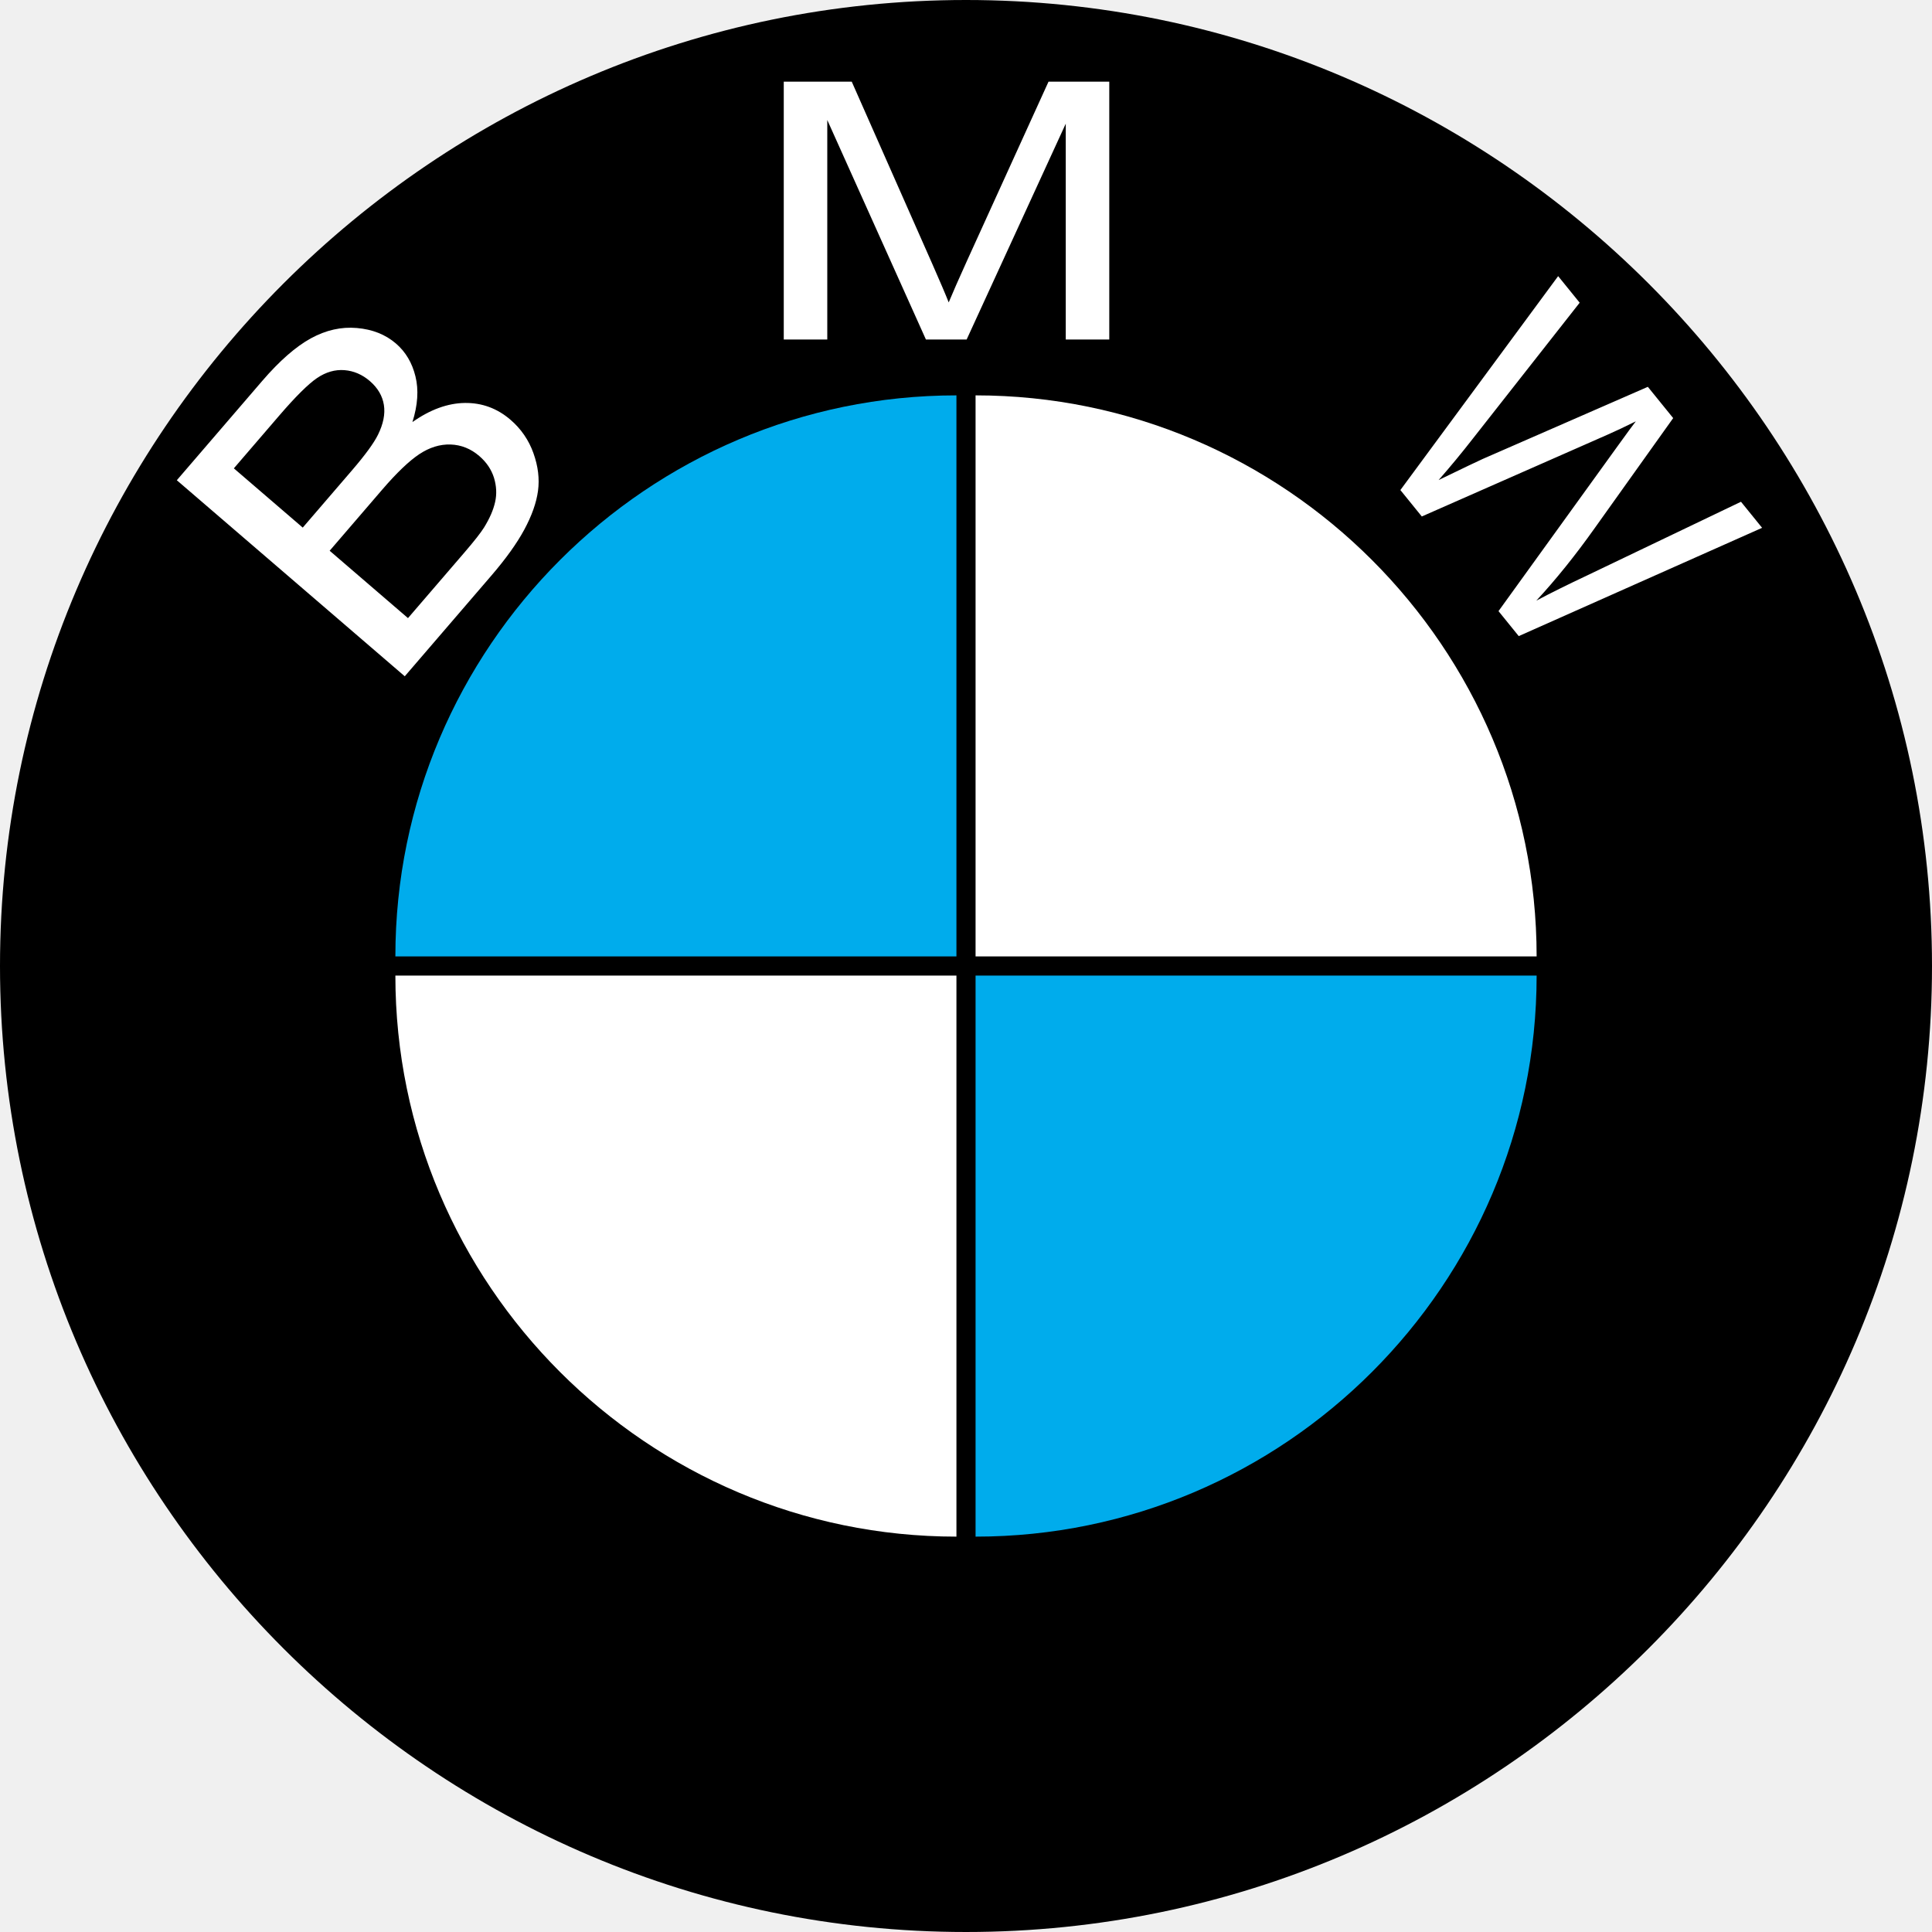
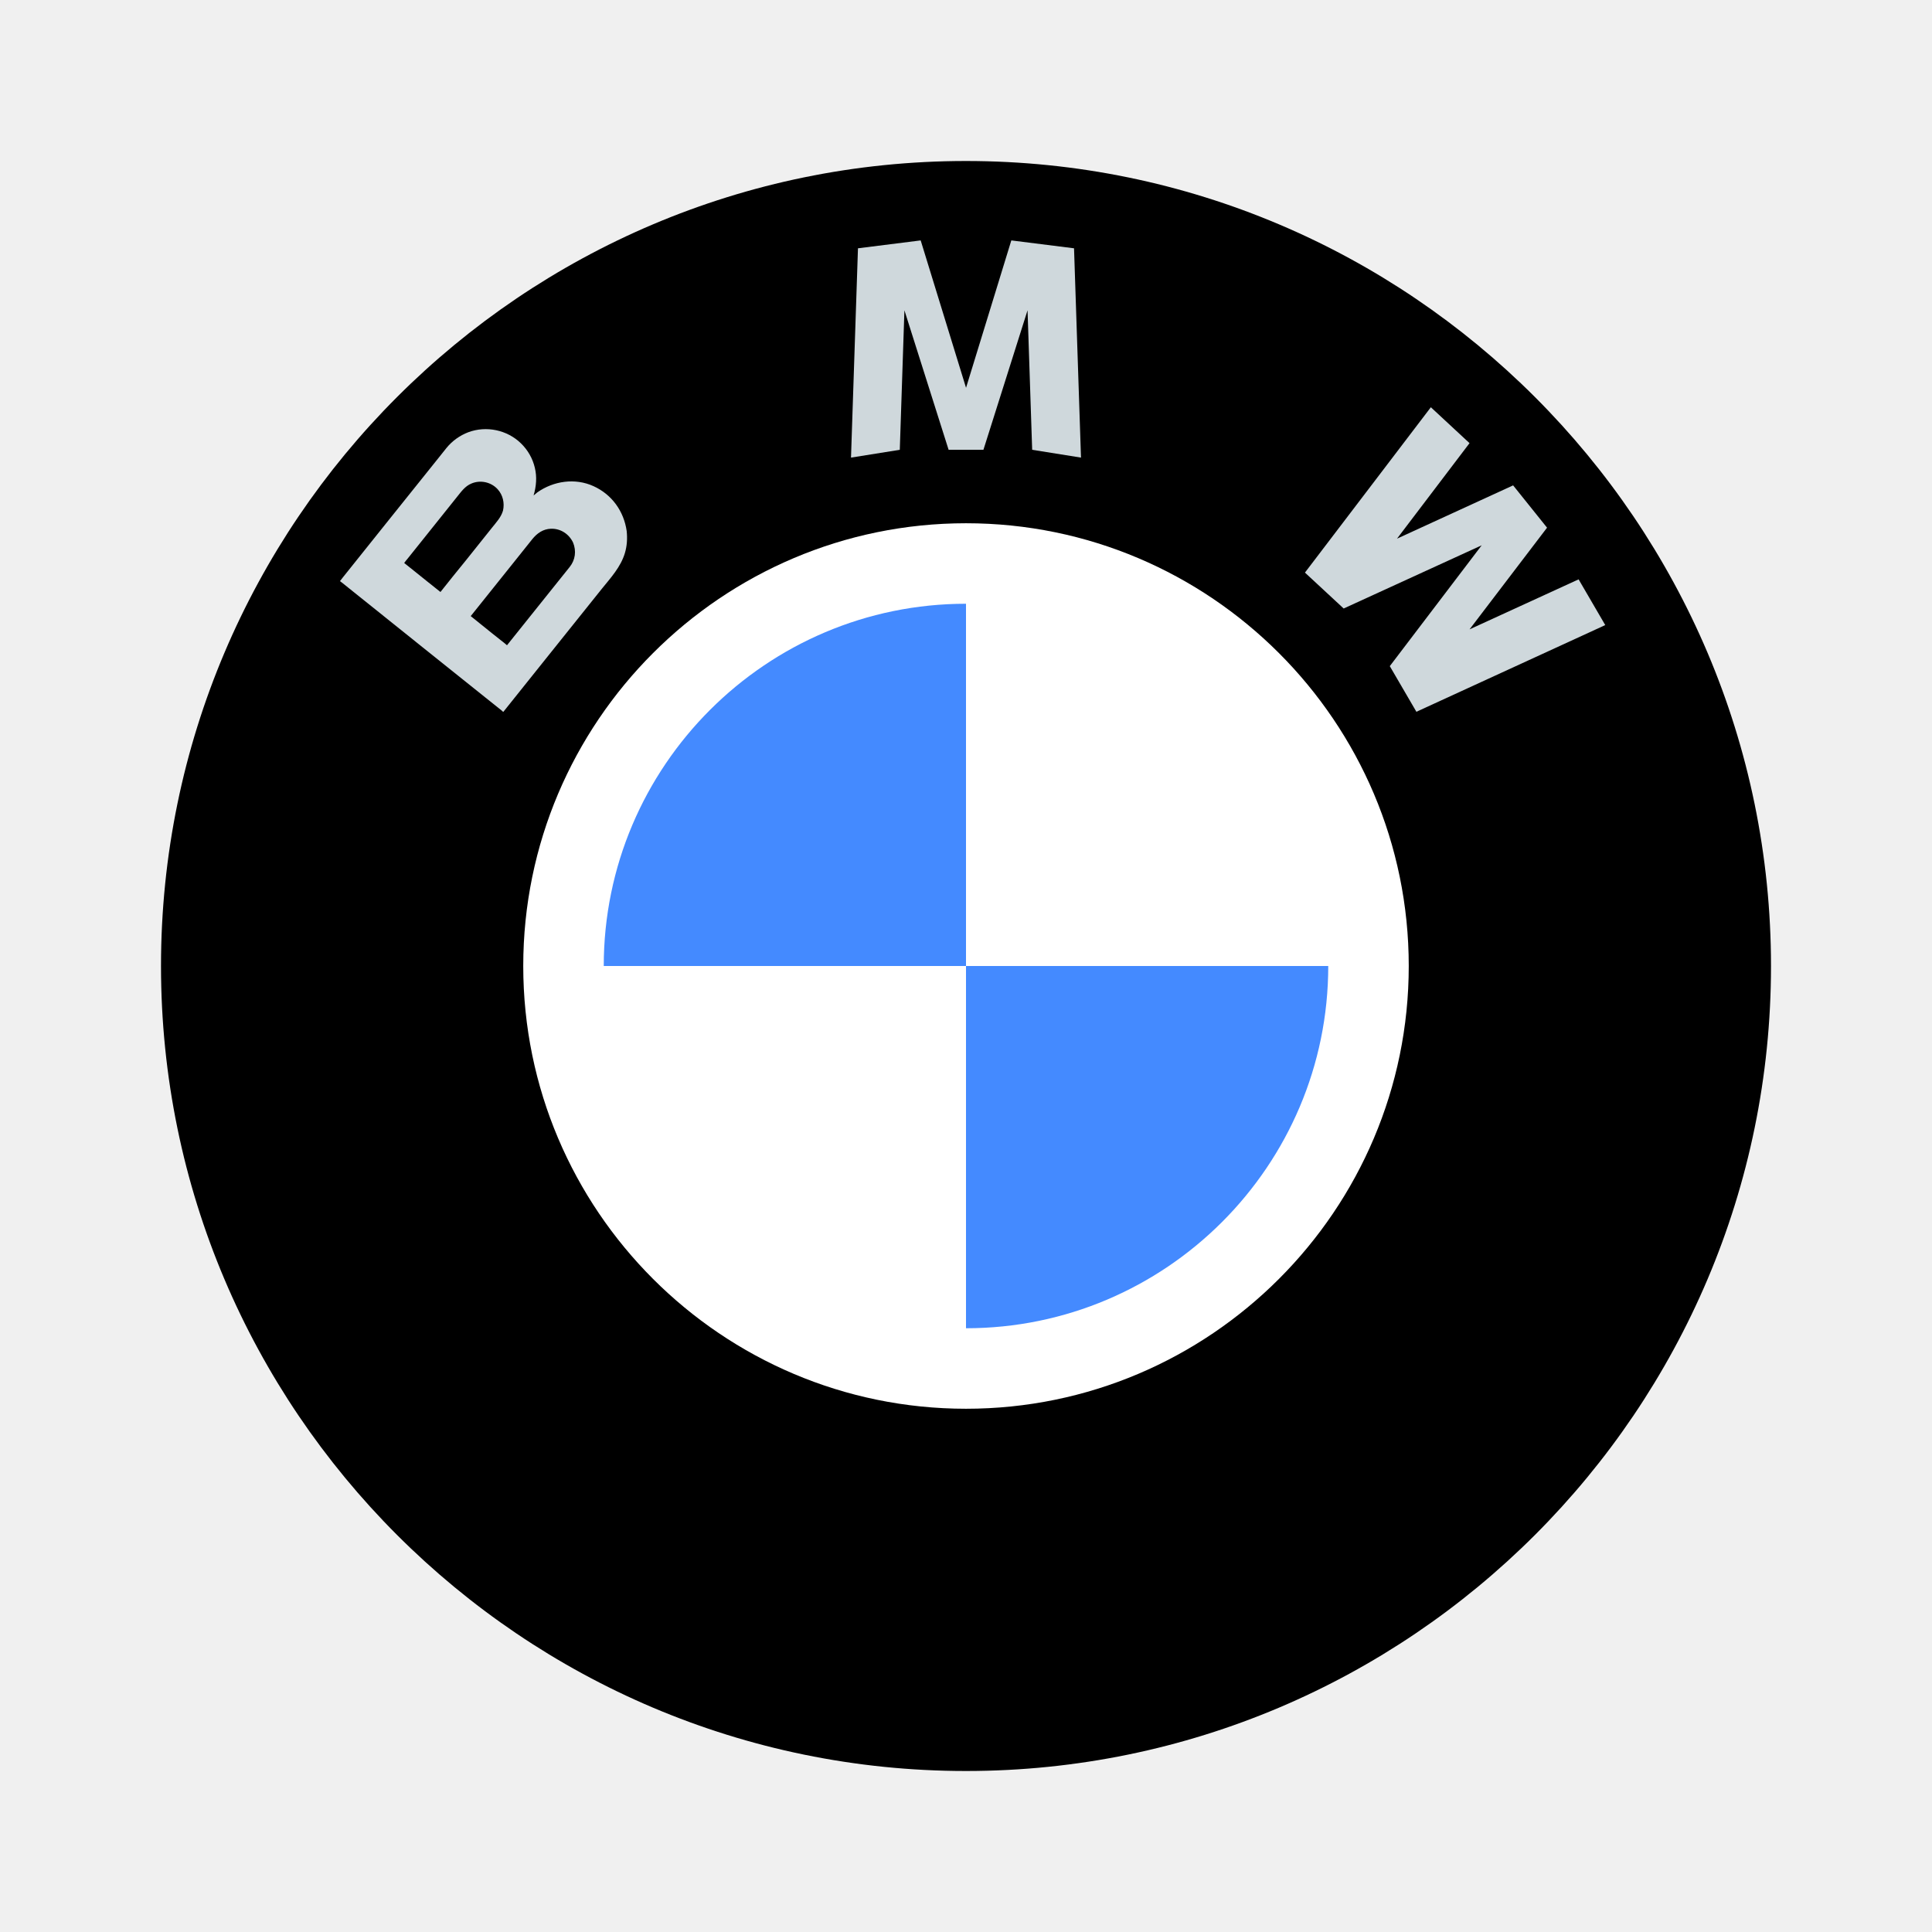
- <svg xmlns="http://www.w3.org/2000/svg" width="2500" height="2500" viewBox="0 0 439.543 439.543">
-   <path d="M219.772 0c121.046 0 219.771 98.725 219.771 219.771 0 121.047-98.725 219.771-219.771 219.771S0 340.818 0 219.771C0 98.725 98.726 0 219.772 0z" fill-rule="evenodd" clip-rule="evenodd" />
-   <path d="M92.087 153.86l-51.859-44.604 19.419-22.578c3.952-4.594 7.651-7.821 11.075-9.701 3.446-1.883 6.932-2.664 10.467-2.353 3.521.301 6.491 1.466 8.882 3.522 2.209 1.9 3.695 4.397 4.446 7.48.765 3.069.526 6.545-.687 10.398 4.049-2.852 8.017-4.289 11.912-4.349 3.908-.05 7.371 1.223 10.39 3.819a17.765 17.765 0 0 1 5.233 7.618c1.064 2.986 1.404 5.839 1.034 8.566-.37 2.727-1.417 5.653-3.102 8.784-1.686 3.132-4.178 6.617-7.479 10.455L92.087 153.86zm-23.21-33.828l11.19-13.01c3.024-3.517 4.999-6.228 5.926-8.111 1.214-2.463 1.671-4.728 1.343-6.789-.329-2.06-1.392-3.876-3.204-5.435-1.714-1.475-3.645-2.307-5.769-2.476-2.146-.165-4.221.438-6.221 1.788-2.012 1.364-4.88 4.208-8.604 8.537l-10.335 12.017 15.674 13.479zm23.943 20.593l12.877-14.971c2.216-2.577 3.686-4.457 4.42-5.63 1.288-2.083 2.13-4.016 2.526-5.818.409-1.794.311-3.633-.258-5.511-.593-1.875-1.693-3.527-3.347-4.95-1.931-1.662-4.104-2.532-6.529-2.618-2.412-.077-4.788.657-7.127 2.205-2.313 1.542-5.133 4.234-8.422 8.058l-11.961 13.907 17.821 15.328zM178.311 77.237v-58.66h15.465l18.357 41.533c1.698 3.866 2.945 6.761 3.704 8.687.885-2.131 2.258-5.273 4.136-9.41l18.573-40.81h13.821v58.66h-9.9v-49.1l-22.548 49.1h-9.268l-22.44-49.934v49.934h-9.9zM318.596 111.49l35.893-48.668 4.898 6.045-24.308 30.931a207.258 207.258 0 0 1-7.785 9.418c5.783-2.797 9.116-4.398 10.036-4.801l37.566-16.409 5.764 7.113-17.85 25.027c-4.413 6.22-8.847 11.721-13.285 16.503 3.323-1.765 7.231-3.695 11.686-5.795l34.874-16.701 4.806 5.93-55.367 24.636-4.604-5.683 27.037-37.454c2.263-3.139 3.663-5.046 4.202-5.723-2.466 1.223-4.596 2.228-6.396 3.017l-42.294 18.626-4.873-6.012z" fill="#fff" />
-   <path d="M349.594 221.948c0 70.306-57.34 127.646-127.646 127.646V221.948h127.646z" fill-rule="evenodd" clip-rule="evenodd" fill="#00acec" />
-   <path d="M349.594 217.595c0-70.305-57.34-127.646-127.646-127.646v127.646h127.646z" fill-rule="evenodd" clip-rule="evenodd" fill="#fff" />
-   <path d="M89.95 217.595c0-70.305 57.34-127.646 127.646-127.646v127.646H89.95z" fill-rule="evenodd" clip-rule="evenodd" fill="#00acec" />
-   <path d="M89.95 221.948c0 70.306 57.34 127.646 127.646 127.646V221.948H89.95z" fill-rule="evenodd" clip-rule="evenodd" fill="#fff" />
+ <svg xmlns="http://www.w3.org/2000/svg" width="48" height="48">
+   <g>
+     <rect fill="none" id="canvas_background" height="402" width="582" y="-1" x="-1" />
+   </g>
+   <g>
+     <path id="svg_1" fill="#000000" d="m24,44c-11.028,0 -20,-8.972 -20,-20s8.972,-20 20,-20s20,8.972 20,20s-8.972,20 -20,20z" />
+     <path id="svg_2" fill="#FFFFFF" d="m34.476,24c0,-5.787 -4.69,-10.476 -10.476,-10.476s-10.476,4.689 -10.476,10.476s4.689,10.476 10.476,10.476s10.476,-4.689 10.476,-10.476l0,0z" />
+     <path id="svg_3" fill="#448AFF" d="m24,14c-5.459,0.141 -9.859,4.542 -10,10l10,0l0,-10l0,0z" />
+     <path id="svg_4" fill="#448AFF" d="m24,34.002c5.459,-0.143 9.859,-4.544 10,-10.002l-10,0l0,10.002l0,0z" />
+     <path id="svg_5" fill="#CFD8DC" d="m15.57,13.194c-0.07,-0.493 -0.368,-0.909 -0.825,-1.116c-0.458,-0.208 -0.99,-0.13 -1.394,0.154c-0.033,0.025 -0.064,0.053 -0.094,0.078c0.067,-0.229 0.087,-0.461 0.03,-0.692c-0.054,-0.229 -0.174,-0.438 -0.343,-0.602c-0.342,-0.335 -0.862,-0.444 -1.31,-0.277c-0.21,0.08 -0.4,0.216 -0.541,0.39c-0.08,0.101 -0.159,0.199 -0.241,0.302c-0.419,0.522 -0.838,1.045 -1.256,1.567c-0.36,0.45 -0.718,0.9 -1.079,1.349c-0.024,0.029 -0.047,0.062 -0.07,0.09c-0.002,0 0.046,0.037 0.05,0.039c0.14,0.113 0.278,0.224 0.418,0.335c0.528,0.424 1.054,0.847 1.583,1.269c0.521,0.419 1.045,0.837 1.568,1.255c0.133,0.108 0.267,0.214 0.4,0.319c0.004,0.007 0.036,0.037 0.041,0.03c0.027,-0.033 0.053,-0.068 0.079,-0.099c0.359,-0.449 0.719,-0.896 1.076,-1.345c0.43,-0.539 0.86,-1.073 1.29,-1.611c0.222,-0.275 0.467,-0.539 0.572,-0.884c0.055,-0.181 0.065,-0.366 0.046,-0.551l0,0l0,0zm-4.627,1.514c-0.218,-0.172 -0.435,-0.348 -0.652,-0.522c-0.083,-0.066 -0.166,-0.131 -0.249,-0.199c-0.003,-0.002 0.086,-0.109 0.091,-0.115c0.404,-0.508 0.81,-1.013 1.215,-1.519c0.107,-0.131 0.203,-0.275 0.367,-0.341c0.223,-0.094 0.487,-0.035 0.65,0.144c0.13,0.144 0.174,0.341 0.132,0.53c-0.049,0.169 -0.168,0.291 -0.273,0.424c-0.212,0.268 -0.427,0.534 -0.639,0.8c-0.215,0.264 -0.43,0.529 -0.642,0.798l0,0l0,0zm3.211,-0.622c-0.138,0.171 -0.274,0.342 -0.412,0.514c-0.377,0.472 -0.755,0.944 -1.132,1.414c-0.002,0.002 -0.011,0.018 -0.015,0.016c-0.02,-0.016 -0.038,-0.033 -0.057,-0.048c-0.104,-0.082 -0.206,-0.163 -0.309,-0.245c-0.178,-0.144 -0.357,-0.288 -0.534,-0.43c0.342,-0.428 0.686,-0.855 1.027,-1.283c0.168,-0.21 0.334,-0.417 0.501,-0.627c0.119,-0.148 0.27,-0.255 0.468,-0.261c0.238,-0.006 0.446,0.131 0.547,0.344c0.085,0.208 0.056,0.431 -0.084,0.606l0,0z" />
+     <polygon id="svg_6" fill="#CFD8DC" points="36.51,11.01 35.549,10.118 32.421,14.226 33.383,15.118 36.812,13.548 34.529,16.55   35.19,17.684 39.882,15.53 39.22,14.394 36.511,15.636 38.436,13.11 37.593,12.059 34.708,13.383 " />
+     <polygon id="svg_7" fill="#CFD8DC" points="22.47,7.709 23.568,11.175 24.433,11.175 25.529,7.709 25.644,11.175 26.857,11.369   26.684,6.169 25.126,5.973 24.001,9.635 22.874,5.973 21.316,6.169 21.143,11.369 22.355,11.175 " />
+     <path id="svg_8" fill="#FFFFFF" d="m24,35c-6.066,0 -11,-4.934 -11,-11s4.934,-11 11,-11s11,4.934 11,11s-4.934,11 -11,11zm0,-20c-4.963,0 -9,4.037 -9,9s4.037,9 9,9c4.962,0 9,-4.037 9,-9s-4.038,-9 -9,-9z" />
+   </g>
</svg>
